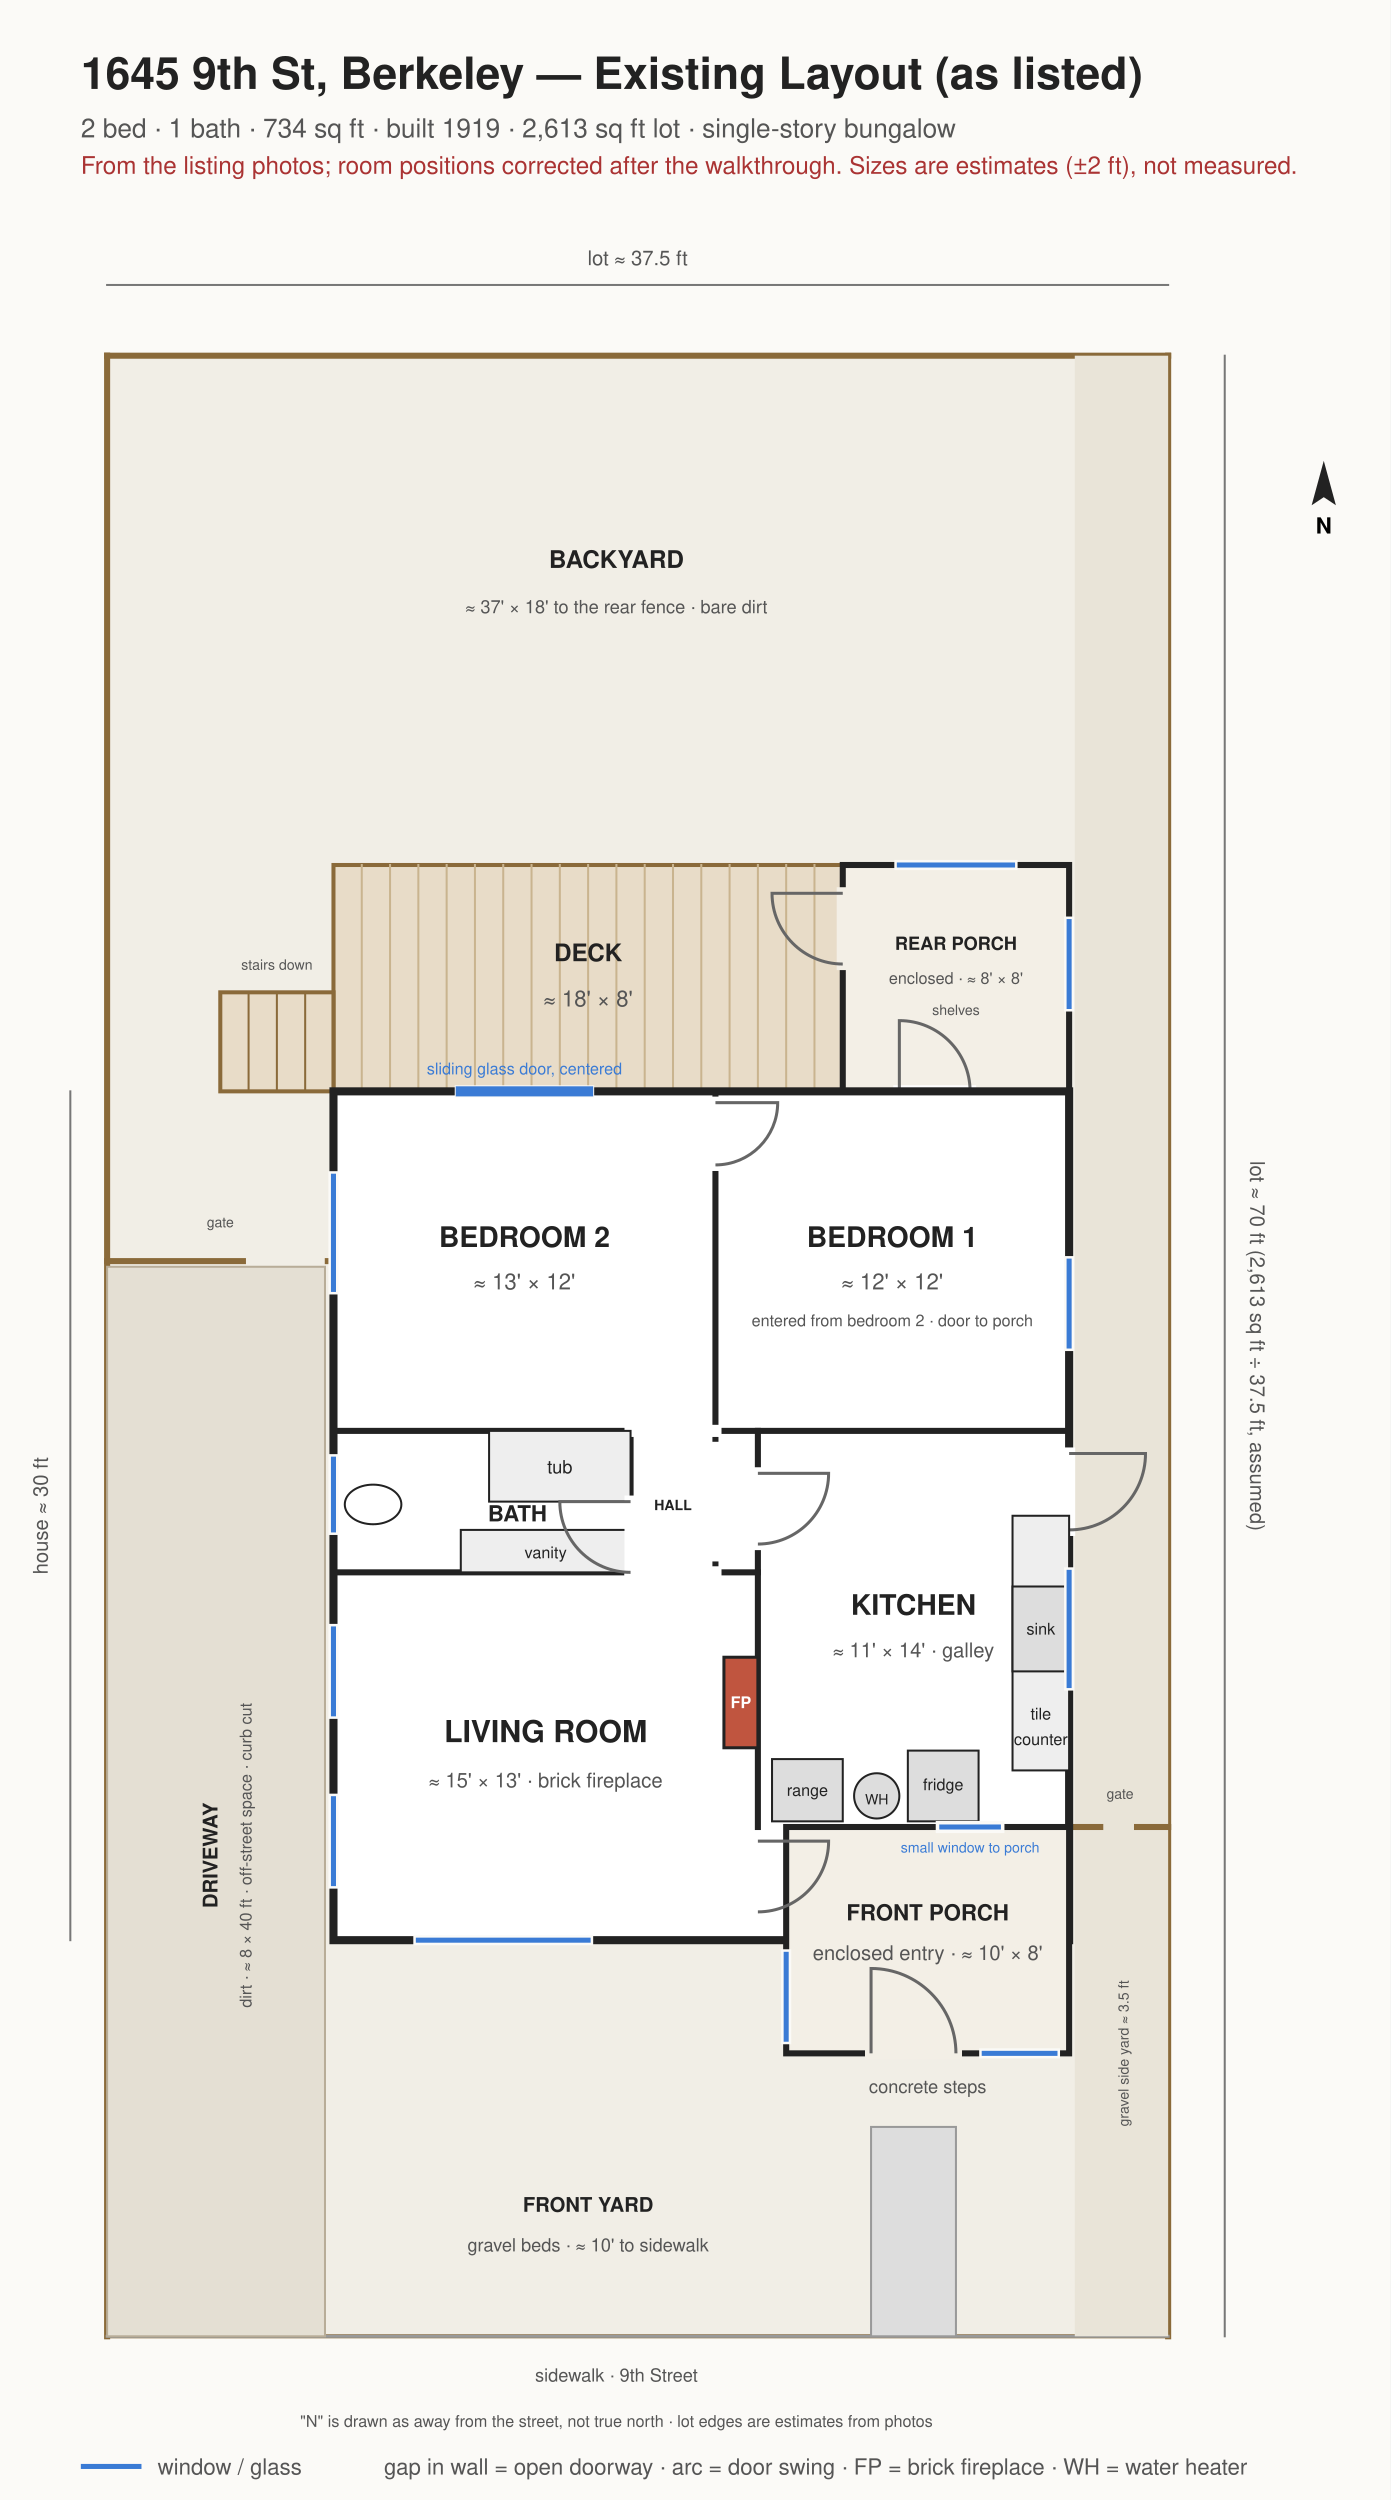
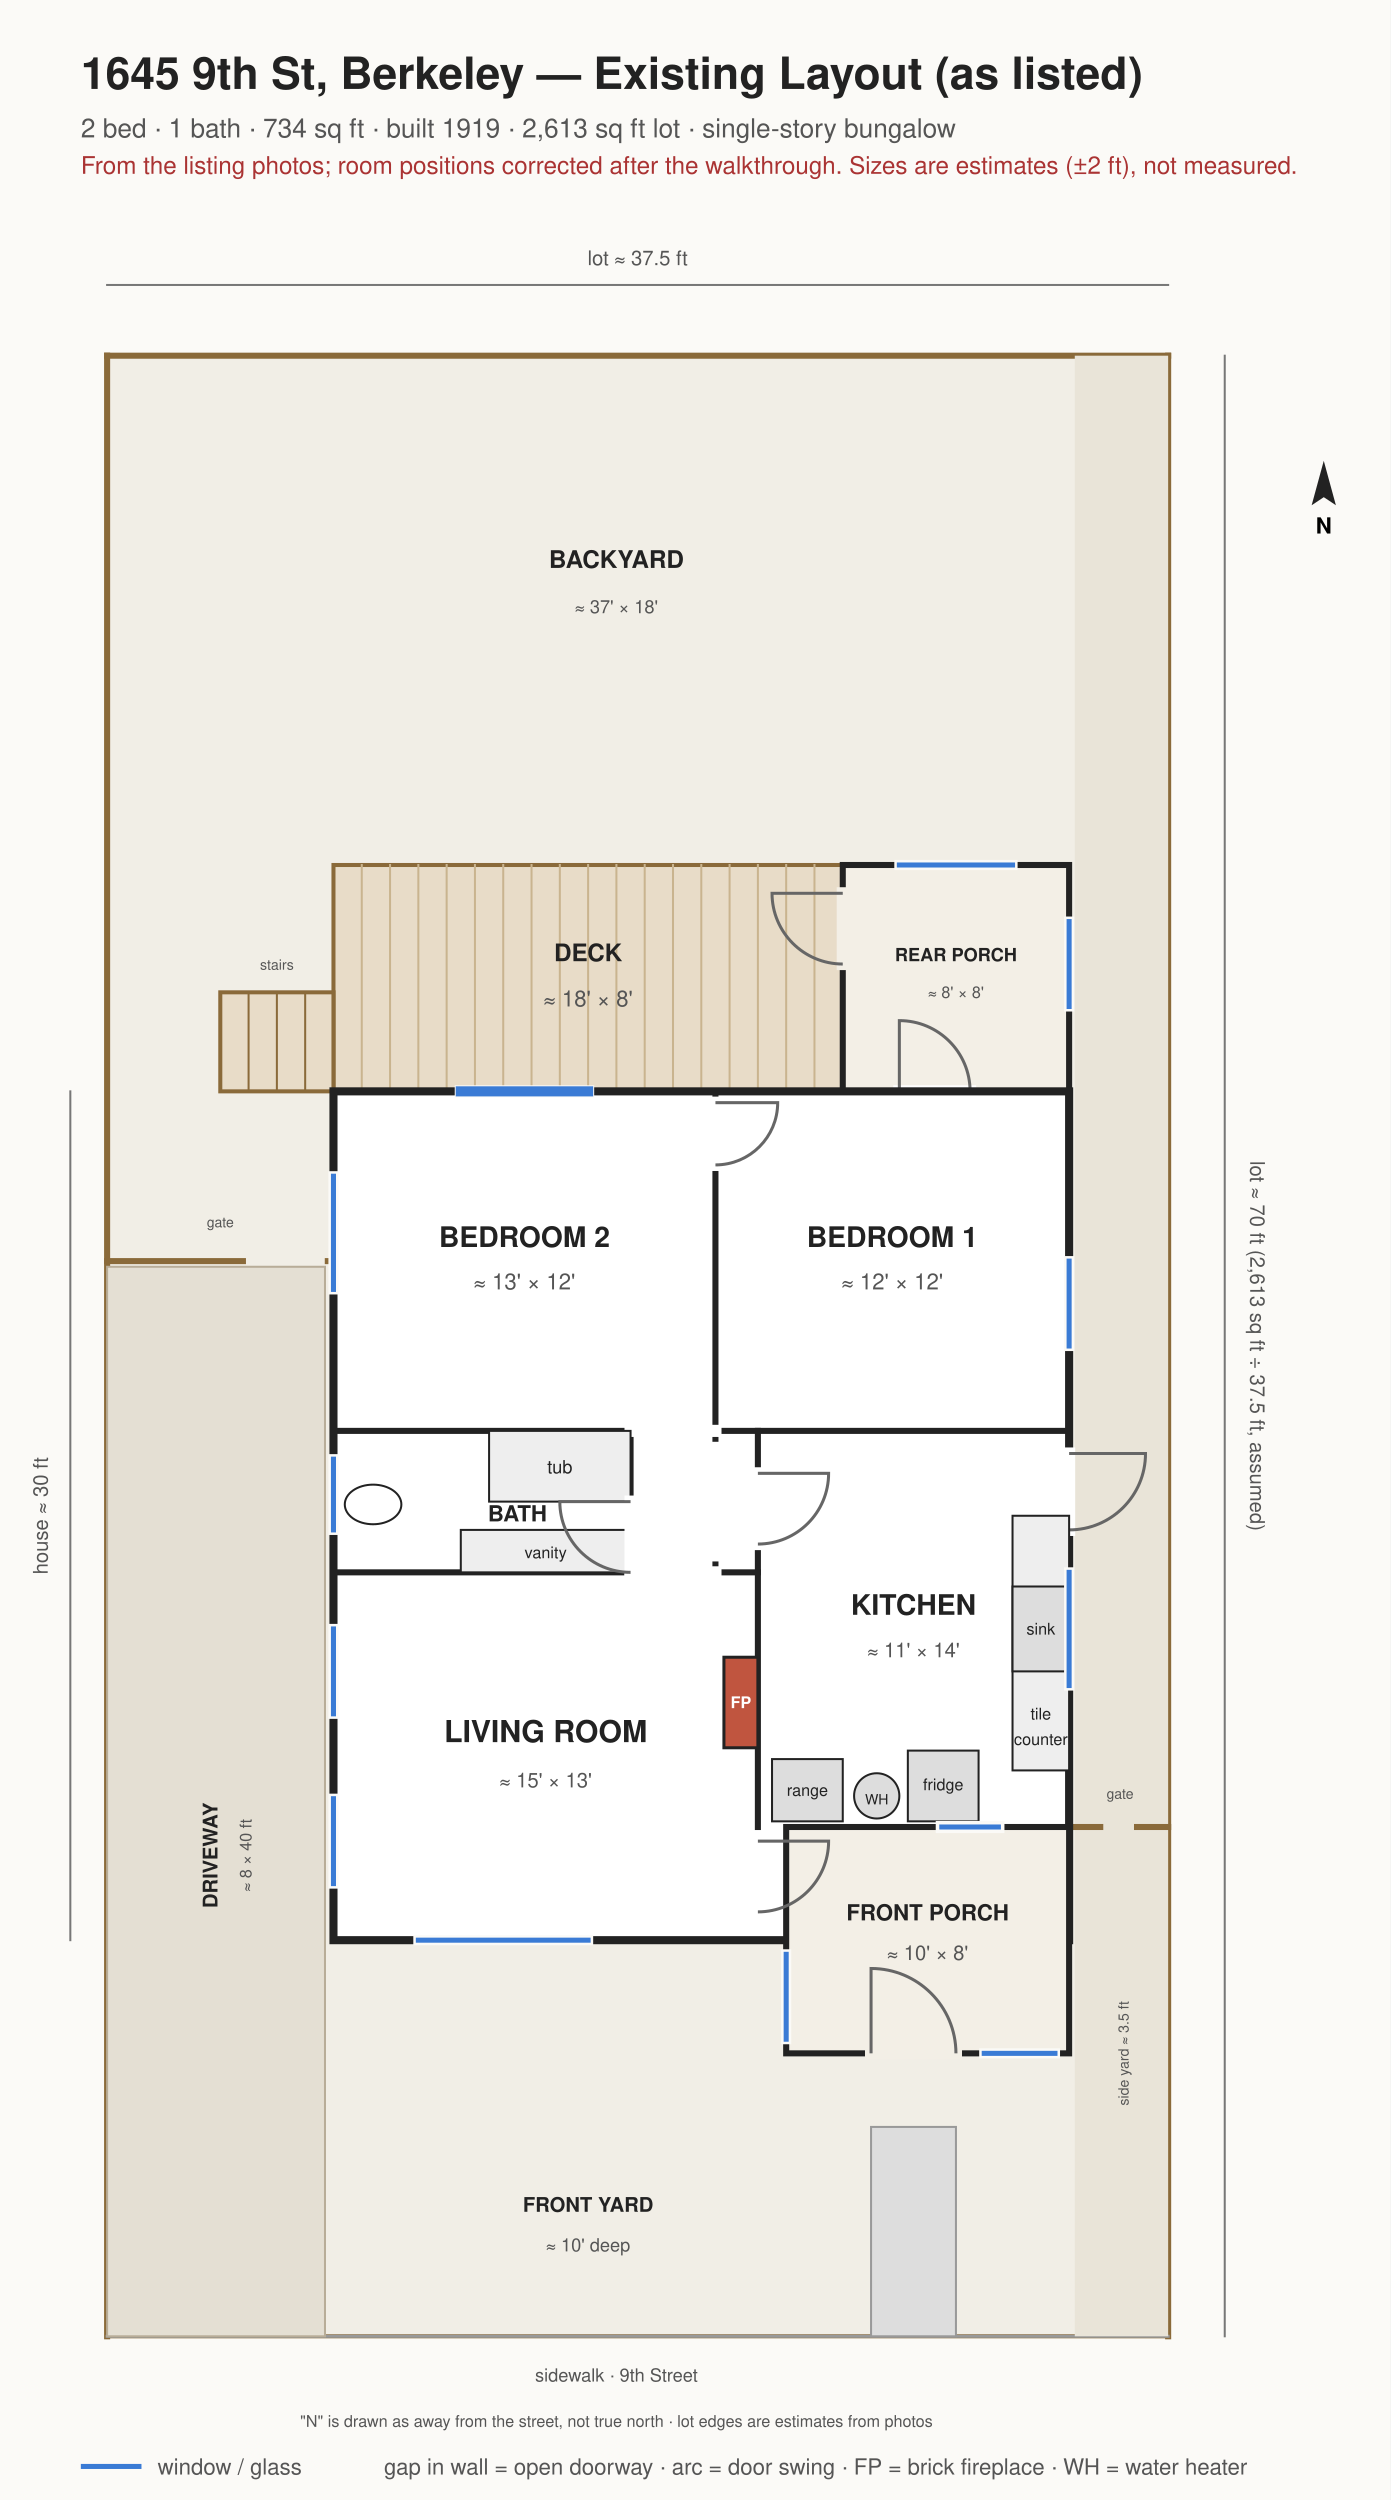
<svg xmlns="http://www.w3.org/2000/svg" width="688" height="1237" viewBox="0 0 688 1237" font-family="Helvetica, Arial, sans-serif">
  <rect width="688" height="1237" fill="#fbfaf7" />
  <text x="40" y="44" font-size="22" font-weight="bold" fill="#222">1645 9th St, Berkeley — Existing Layout (as listed)</text>
  <text x="40" y="68" font-size="13" fill="#555">2 bed · 1 bath · 734 sq ft · built 1919 · 2,613 sq ft lot · single-story bungalow</text>
  <text x="40" y="86" font-size="12" fill="#a33">From the listing photos; room positions corrected after the walkthrough. Sizes are estimates (±2 ft), not measured.</text>
  <rect x="53" y="176" width="525.0" height="980" fill="#f1eee6" stroke="#8a6a3a" stroke-width="2" />
  <line x1="53" y1="176" x2="578.0" y2="176" stroke="#8a6a3a" stroke-width="3" stroke-linecap="square" />
  <line x1="53" y1="176" x2="53" y2="1156" stroke="#8a6a3a" stroke-width="3" stroke-linecap="square" />
  <line x1="578.0" y1="176" x2="578.0" y2="1156" stroke="#8a6a3a" stroke-width="3" stroke-linecap="square" />
  <line x1="53" y1="1156" x2="578.0" y2="1156" stroke="#999" stroke-width="1.5" stroke-linecap="square" />
  <rect x="531.8" y="176" width="46.2" height="980" fill="#e9e4d8" stroke="none" stroke-width="0" />
  <line x1="529" y1="904" x2="544.4" y2="904" stroke="#8a6a3a" stroke-width="3" stroke-linecap="square" />
  <line x1="562.6" y1="904" x2="578.0" y2="904" stroke="#8a6a3a" stroke-width="3" stroke-linecap="square" />
  <text x="554.2" y="890" font-size="7" text-anchor="middle" fill="#555" font-weight="normal">gate</text>
-   <text transform="translate(558.4,1016) rotate(-90)" font-size="7" text-anchor="middle" fill="#555">gravel side yard ≈ 3.5 ft</text>
+   <text transform="translate(558.4,1016) rotate(-90)" font-size="7" text-anchor="middle" fill="#555">side yard ≈ 3.5 ft</text>
  <line x1="53" y1="624" x2="120.2" y2="624" stroke="#8a6a3a" stroke-width="3" stroke-linecap="square" />
  <line x1="162.2" y1="624" x2="165" y2="624" stroke="#8a6a3a" stroke-width="3" stroke-linecap="square" />
  <text x="109" y="607.2" font-size="7" text-anchor="middle" fill="#555" font-weight="normal">gate</text>
  <text x="305" y="281.0" font-size="12" text-anchor="middle" fill="#222" font-weight="bold">BACKYARD</text>
-   <text x="305" y="303.4" font-size="9" text-anchor="middle" fill="#555" font-weight="normal">≈ 37' × 18' to the rear fence · bare dirt</text>
+   <text x="305" y="303.4" font-size="9" text-anchor="middle" fill="#555" font-weight="normal">≈ 37' × 18'</text>
  <rect x="53" y="626.8" width="107.8" height="529.2" fill="#e4dfd3" stroke="#b8ad98" stroke-width="1" />
  <text transform="translate(107.6,918) rotate(-90)" font-size="10" font-weight="bold" text-anchor="middle" fill="#222">DRIVEWAY</text>
-   <text transform="translate(124.4,918) rotate(-90)" font-size="8" text-anchor="middle" fill="#555">dirt · ≈ 8 × 40 ft · off-street space · curb cut</text>
+   <text transform="translate(124.4,918) rotate(-90)" font-size="8" text-anchor="middle" fill="#555">≈ 8 × 40 ft</text>
  <text x="291" y="1094.4" font-size="10" text-anchor="middle" fill="#222" font-weight="bold">FRONT YARD</text>
-   <text x="291" y="1114" font-size="9" text-anchor="middle" fill="#555" font-weight="normal">gravel beds · ≈ 10' to sidewalk</text>
+   <text x="291" y="1114" font-size="9" text-anchor="middle" fill="#555" font-weight="normal">≈ 10' deep</text>
  <rect x="431" y="1052.4" width="42" height="103.6" fill="#ddd" stroke="#999" stroke-width="1" />
  <text x="305" y="1178.4" font-size="9" text-anchor="middle" fill="#555" font-weight="normal">sidewalk · 9th Street</text>
  <rect x="165" y="428" width="252" height="112" fill="#e8dcc8" stroke="#8a6a3a" stroke-width="2" />
  <line x1="179" y1="428" x2="179" y2="540" stroke="#c9b48f" stroke-width="1" stroke-linecap="square" />
  <line x1="193" y1="428" x2="193" y2="540" stroke="#c9b48f" stroke-width="1" stroke-linecap="square" />
  <line x1="207" y1="428" x2="207" y2="540" stroke="#c9b48f" stroke-width="1" stroke-linecap="square" />
  <line x1="221" y1="428" x2="221" y2="540" stroke="#c9b48f" stroke-width="1" stroke-linecap="square" />
  <line x1="235" y1="428" x2="235" y2="540" stroke="#c9b48f" stroke-width="1" stroke-linecap="square" />
  <line x1="249" y1="428" x2="249" y2="540" stroke="#c9b48f" stroke-width="1" stroke-linecap="square" />
  <line x1="263" y1="428" x2="263" y2="540" stroke="#c9b48f" stroke-width="1" stroke-linecap="square" />
  <line x1="277" y1="428" x2="277" y2="540" stroke="#c9b48f" stroke-width="1" stroke-linecap="square" />
  <line x1="291" y1="428" x2="291" y2="540" stroke="#c9b48f" stroke-width="1" stroke-linecap="square" />
  <line x1="305" y1="428" x2="305" y2="540" stroke="#c9b48f" stroke-width="1" stroke-linecap="square" />
  <line x1="319" y1="428" x2="319" y2="540" stroke="#c9b48f" stroke-width="1" stroke-linecap="square" />
  <line x1="333" y1="428" x2="333" y2="540" stroke="#c9b48f" stroke-width="1" stroke-linecap="square" />
  <line x1="347" y1="428" x2="347" y2="540" stroke="#c9b48f" stroke-width="1" stroke-linecap="square" />
  <line x1="361" y1="428" x2="361" y2="540" stroke="#c9b48f" stroke-width="1" stroke-linecap="square" />
  <line x1="375" y1="428" x2="375" y2="540" stroke="#c9b48f" stroke-width="1" stroke-linecap="square" />
  <line x1="389" y1="428" x2="389" y2="540" stroke="#c9b48f" stroke-width="1" stroke-linecap="square" />
  <line x1="403" y1="428" x2="403" y2="540" stroke="#c9b48f" stroke-width="1" stroke-linecap="square" />
  <text x="291" y="475.6" font-size="12" text-anchor="middle" fill="#222" font-weight="bold">DECK</text>
  <text x="291" y="498" font-size="11" text-anchor="middle" fill="#555" font-weight="normal">≈ 18' × 8'</text>
  <rect x="109" y="491.0" width="56" height="49.0" fill="#e8dcc8" stroke="#8a6a3a" stroke-width="2" />
  <line x1="151" y1="491.0" x2="151" y2="540" stroke="#8a6a3a" stroke-width="1" stroke-linecap="square" />
  <line x1="137" y1="491.0" x2="137" y2="540" stroke="#8a6a3a" stroke-width="1" stroke-linecap="square" />
  <line x1="123" y1="491.0" x2="123" y2="540" stroke="#8a6a3a" stroke-width="1" stroke-linecap="square" />
-   <text x="137" y="479.8" font-size="7" text-anchor="middle" fill="#555" font-weight="normal">stairs down</text>
+   <text x="137" y="479.8" font-size="7" text-anchor="middle" fill="#555" font-weight="normal">stairs</text>
  <rect x="417" y="428" width="112" height="112" fill="#f3efe6" stroke="#222" stroke-width="3" />
-   <text x="473" y="470" font-size="9" text-anchor="middle" fill="#222" font-weight="bold">REAR PORCH</text>
-   <text x="473" y="486.8" font-size="8" text-anchor="middle" fill="#555" font-weight="normal">enclosed · ≈ 8' × 8'</text>
-   <text x="473" y="502.2" font-size="7" text-anchor="middle" fill="#555" font-weight="normal">shelves</text>
+   <text x="473" y="475.6" font-size="9" text-anchor="middle" fill="#222" font-weight="bold">REAR PORCH</text>
+   <text x="473" y="493.8" font-size="8" text-anchor="middle" fill="#555" font-weight="normal">≈ 8' × 8'</text>
  <line x1="445" y1="428" x2="501" y2="428" stroke="#fbfaf7" stroke-width="5" stroke-linecap="square" />
  <line x1="445" y1="428" x2="501" y2="428" stroke="#3a7bd5" stroke-width="2.5" stroke-linecap="square" />
  <line x1="529" y1="456" x2="529" y2="498" stroke="#fbfaf7" stroke-width="5" stroke-linecap="square" />
  <line x1="529" y1="456" x2="529" y2="498" stroke="#3a7bd5" stroke-width="2.5" stroke-linecap="square" />
  <line x1="417" y1="442" x2="417" y2="477.0" stroke="#f3efe6" stroke-width="6" stroke-linecap="square" />
  <path d="M417,442 L382.0,442 A35.0,35.0 0 0 0 417,477.0" fill="none" stroke="#666" stroke-width="1.5" />
  <line x1="445" y1="540" x2="480.0" y2="540" stroke="#fff" stroke-width="6" stroke-linecap="square" />
  <path d="M445,540 L445,505.0 A35.0,35.0 0 0 1 480.0,540" fill="none" stroke="#666" stroke-width="1.5" />
  <rect x="165" y="540" width="364" height="420" fill="#fff" stroke="#222" stroke-width="4" />
  <rect x="389" y="904" width="140" height="112" fill="#f3efe6" stroke="#222" stroke-width="3" />
  <text x="459" y="950.2" font-size="11" text-anchor="middle" fill="#222" font-weight="bold">FRONT PORCH</text>
-   <text x="459" y="969.8" font-size="10" text-anchor="middle" fill="#555" font-weight="normal">enclosed entry · ≈ 10' × 8'</text>
+   <text x="459" y="969.8" font-size="10" text-anchor="middle" fill="#555" font-weight="normal">≈ 10' × 8'</text>
  <line x1="431" y1="1016" x2="473" y2="1016" stroke="#f3efe6" stroke-width="6" stroke-linecap="square" />
  <path d="M431,1016 L431,974 A42,42 0 0 1 473,1016" fill="none" stroke="#666" stroke-width="1.5" />
  <line x1="389" y1="967.0" x2="389" y2="1009.0" stroke="#fbfaf7" stroke-width="5" stroke-linecap="square" />
  <line x1="389" y1="967.0" x2="389" y2="1009.0" stroke="#3a7bd5" stroke-width="2.5" stroke-linecap="square" />
  <line x1="487" y1="1016" x2="522.0" y2="1016" stroke="#fbfaf7" stroke-width="5" stroke-linecap="square" />
  <line x1="487" y1="1016" x2="522.0" y2="1016" stroke="#3a7bd5" stroke-width="2.5" stroke-linecap="square" />
-   <text x="459" y="1035.6" font-size="9" text-anchor="middle" fill="#555" font-weight="normal">concrete steps</text>
  <line x1="354.0" y1="540" x2="354.0" y2="708" stroke="#222" stroke-width="3" stroke-linecap="square" />
  <line x1="354.0" y1="708" x2="529" y2="708" stroke="#222" stroke-width="3" stroke-linecap="square" />
  <line x1="165" y1="708" x2="312.0" y2="708" stroke="#222" stroke-width="3" stroke-linecap="square" />
  <line x1="312.0" y1="708" x2="312.0" y2="778" stroke="#222" stroke-width="3" stroke-linecap="square" />
  <line x1="354.0" y1="708" x2="354.0" y2="778" stroke="#222" stroke-width="3" stroke-linecap="square" />
  <line x1="165" y1="778" x2="312.0" y2="778" stroke="#222" stroke-width="3" stroke-linecap="square" />
  <line x1="354.0" y1="778" x2="375" y2="778" stroke="#222" stroke-width="3" stroke-linecap="square" />
  <line x1="312.0" y1="778" x2="354.0" y2="778" stroke="#fff" stroke-width="6" stroke-linecap="square" />
  <line x1="312.0" y1="708" x2="354.0" y2="708" stroke="#fff" stroke-width="6" stroke-linecap="square" />
  <line x1="375" y1="708" x2="375" y2="904" stroke="#222" stroke-width="3" stroke-linecap="square" />
  <line x1="354.0" y1="545.6" x2="354.0" y2="576.4" stroke="#fff" stroke-width="6" stroke-linecap="square" />
  <path d="M354.0,545.6 L384.8,545.6 A30.8,30.8 0 0 1 354.0,576.4" fill="none" stroke="#666" stroke-width="1.5" />
  <rect x="358.2" y="820" width="16.8" height="44.8" fill="#c0553f" stroke="#222" stroke-width="1.5" />
  <text x="366.6" y="845.2" font-size="8" text-anchor="middle" fill="#fff" font-weight="bold">FP</text>
  <rect x="242.0" y="708" width="70.0" height="35.0" fill="#eee" stroke="#222" stroke-width="1" />
  <text x="277" y="729.0" font-size="9" text-anchor="middle" fill="#222" font-weight="normal">tub</text>
  <rect x="228.0" y="757.0" width="84.0" height="21.0" fill="#eee" stroke="#222" stroke-width="1" />
  <text x="270.0" y="771.0" font-size="8" text-anchor="middle" fill="#222" font-weight="normal">vanity</text>
  <ellipse cx="184.6" cy="744.4" rx="14" ry="9.8" fill="#fff" stroke="#222" stroke-width="1" />
  <text x="256.0" y="752.8" font-size="11" text-anchor="middle" fill="#222" font-weight="bold">BATH</text>
  <line x1="312.0" y1="743.0" x2="312.0" y2="778.0" stroke="#fff" stroke-width="6" stroke-linecap="square" />
  <path d="M312.0,743.0 L277.0,743.0 A35.0,35.0 0 0 0 312.0,778.0" fill="none" stroke="#666" stroke-width="1.5" />
-   <text x="333" y="747.2" font-size="7" text-anchor="middle" fill="#222" font-weight="bold">HALL</text>
  <line x1="354.0" y1="716.4" x2="354.0" y2="769.6" stroke="#fff" stroke-width="6" stroke-linecap="square" />
  <line x1="375" y1="729.0" x2="375" y2="764.0" stroke="#fff" stroke-width="6" stroke-linecap="square" />
  <path d="M375,729.0 L410.0,729.0 A35.0,35.0 0 0 1 375,764.0" fill="none" stroke="#666" stroke-width="1.5" />
  <line x1="529" y1="719.2" x2="529" y2="757.0" stroke="#fff" stroke-width="6" stroke-linecap="square" />
  <path d="M529,719.2 L566.8,719.2 A37.8,37.8 0 0 1 529,757.0" fill="none" stroke="#666" stroke-width="1.5" />
  <line x1="228.0" y1="540" x2="291" y2="540" stroke="#fbfaf7" stroke-width="6" stroke-linecap="square" />
  <line x1="228.0" y1="540" x2="291" y2="540" stroke="#3a7bd5" stroke-width="5" stroke-linecap="square" />
-   <text x="259.5" y="531.6" font-size="8" text-anchor="middle" fill="#3a7bd5" font-weight="normal">sliding glass door, centered</text>
  <text x="259.5" y="617.0" font-size="14" text-anchor="middle" fill="#222" font-weight="bold">BEDROOM 2</text>
  <text x="259.5" y="638" font-size="11" text-anchor="middle" fill="#555" font-weight="normal">≈ 13' × 12'</text>
  <text x="441.5" y="617.0" font-size="14" text-anchor="middle" fill="#222" font-weight="bold">BEDROOM 1</text>
  <text x="441.5" y="638" font-size="11" text-anchor="middle" fill="#555" font-weight="normal">≈ 12' × 12'</text>
-   <text x="441.5" y="656.2" font-size="8" text-anchor="middle" fill="#555" font-weight="normal">entered from bedroom 2 · door to porch</text>
  <rect x="501" y="750" width="28" height="126" fill="#eee" stroke="#222" stroke-width="1" />
  <text x="515" y="850.8" font-size="8" text-anchor="middle" fill="#222" font-weight="normal">tile</text>
  <text x="515" y="863.4" font-size="8" text-anchor="middle" fill="#222" font-weight="normal">counter</text>
  <rect x="501" y="785.0" width="28" height="42.0" fill="#ddd" stroke="#222" stroke-width="1" />
  <text x="515" y="808.8" font-size="8" text-anchor="middle" fill="#222" font-weight="normal">sink</text>
  <rect x="382.0" y="870.4" width="35.0" height="30.8" fill="#ddd" stroke="#222" stroke-width="1" />
  <text x="399.5" y="888.6" font-size="8" text-anchor="middle" fill="#222" font-weight="normal">range</text>
  <circle cx="433.8" cy="888.6" r="11.2" fill="#ddd" stroke="#222" stroke-width="1" />
  <text x="433.8" y="892.8" font-size="7" text-anchor="middle" fill="#222" font-weight="normal">WH</text>
  <rect x="449.2" y="866.2" width="35.0" height="35.0" fill="#ddd" stroke="#222" stroke-width="1" />
  <text x="466.7" y="885.8" font-size="8" text-anchor="middle" fill="#222" font-weight="normal">fridge</text>
  <line x1="466.0" y1="904" x2="494.0" y2="904" stroke="#fbfaf7" stroke-width="6" stroke-linecap="square" />
  <line x1="466.0" y1="904" x2="494.0" y2="904" stroke="#3a7bd5" stroke-width="2.5" stroke-linecap="square" />
-   <text x="480.0" y="916.6" font-size="7" text-anchor="middle" fill="#3a7bd5" font-weight="normal">small window to porch</text>
  <text x="452.0" y="799.0" font-size="14" text-anchor="middle" fill="#222" font-weight="bold">KITCHEN</text>
-   <text x="452.0" y="820" font-size="10" text-anchor="middle" fill="#555" font-weight="normal">≈ 11' × 14' · galley</text>
+   <text x="452.0" y="820" font-size="10" text-anchor="middle" fill="#555" font-weight="normal">≈ 11' × 14'</text>
  <line x1="375" y1="911.0" x2="375" y2="946.0" stroke="#fff" stroke-width="6" stroke-linecap="square" />
  <path d="M375,911.0 L410.0,911.0 A35.0,35.0 0 0 1 375,946.0" fill="none" stroke="#666" stroke-width="1.5" />
  <line x1="165" y1="582" x2="165" y2="638" stroke="#fbfaf7" stroke-width="5" stroke-linecap="square" />
  <line x1="165" y1="582" x2="165" y2="638" stroke="#3a7bd5" stroke-width="2.5" stroke-linecap="square" />
  <line x1="165" y1="722" x2="165" y2="757.0" stroke="#fbfaf7" stroke-width="5" stroke-linecap="square" />
  <line x1="165" y1="722" x2="165" y2="757.0" stroke="#3a7bd5" stroke-width="2.5" stroke-linecap="square" />
  <line x1="165" y1="806" x2="165" y2="848" stroke="#fbfaf7" stroke-width="5" stroke-linecap="square" />
  <line x1="165" y1="806" x2="165" y2="848" stroke="#3a7bd5" stroke-width="2.5" stroke-linecap="square" />
  <line x1="165" y1="890" x2="165" y2="932" stroke="#fbfaf7" stroke-width="5" stroke-linecap="square" />
  <line x1="165" y1="890" x2="165" y2="932" stroke="#3a7bd5" stroke-width="2.5" stroke-linecap="square" />
  <line x1="207" y1="960" x2="291" y2="960" stroke="#fbfaf7" stroke-width="5" stroke-linecap="square" />
  <line x1="207" y1="960" x2="291" y2="960" stroke="#3a7bd5" stroke-width="2.5" stroke-linecap="square" />
  <line x1="529" y1="778" x2="529" y2="834" stroke="#fbfaf7" stroke-width="5" stroke-linecap="square" />
  <line x1="529" y1="778" x2="529" y2="834" stroke="#3a7bd5" stroke-width="2.5" stroke-linecap="square" />
  <line x1="529" y1="624" x2="529" y2="666" stroke="#fbfaf7" stroke-width="5" stroke-linecap="square" />
  <line x1="529" y1="624" x2="529" y2="666" stroke="#3a7bd5" stroke-width="2.5" stroke-linecap="square" />
  <text x="270.0" y="862" font-size="15" text-anchor="middle" fill="#222" font-weight="bold">LIVING ROOM</text>
-   <text x="270.0" y="884.4" font-size="10" text-anchor="middle" fill="#555" font-weight="normal">≈ 15' × 13' · brick fireplace</text>
+   <text x="270.0" y="884.4" font-size="10" text-anchor="middle" fill="#555" font-weight="normal">≈ 15' × 13'</text>
  <line x1="34.8" y1="540" x2="34.8" y2="960" stroke="#777" stroke-width="1" stroke-linecap="square" />
  <text transform="translate(23.6,750) rotate(-90)" font-size="10" text-anchor="middle" fill="#555">house ≈ 30 ft</text>
  <line x1="606.0" y1="176" x2="606.0" y2="1156" stroke="#777" stroke-width="1" stroke-linecap="square" />
  <text transform="translate(618.6,666) rotate(90)" font-size="10" text-anchor="middle" fill="#555">lot ≈ 70 ft (2,613 sq ft ÷ 37.5 ft, assumed)</text>
  <line x1="53" y1="141.0" x2="578.0" y2="141.0" stroke="#777" stroke-width="1" stroke-linecap="square" />
  <text x="315.5" y="131.2" font-size="10" text-anchor="middle" fill="#555" font-weight="normal">lot ≈ 37.5 ft</text>
  <g transform="translate(655,246)">
    <polygon points="0,-18 6,4 0,0 -6,4" fill="#222" />
    <text x="0" y="18" font-size="11" text-anchor="middle" font-weight="bold">N</text>
  </g>
  <text x="305" y="1200.8" font-size="8" text-anchor="middle" fill="#555" font-weight="normal">"N" is drawn as away from the street, not true north · lot edges are estimates from photos</text>
  <line x1="40" y1="1220.4" x2="70" y2="1220.4" stroke="#3a7bd5" stroke-width="2.5" />
  <text x="78" y="1224.4" font-size="11" fill="#555">window / glass</text>
  <text x="190" y="1224.4" font-size="11" fill="#555">gap in wall = open doorway · arc = door swing · FP = brick fireplace · WH = water heater</text>
</svg>
